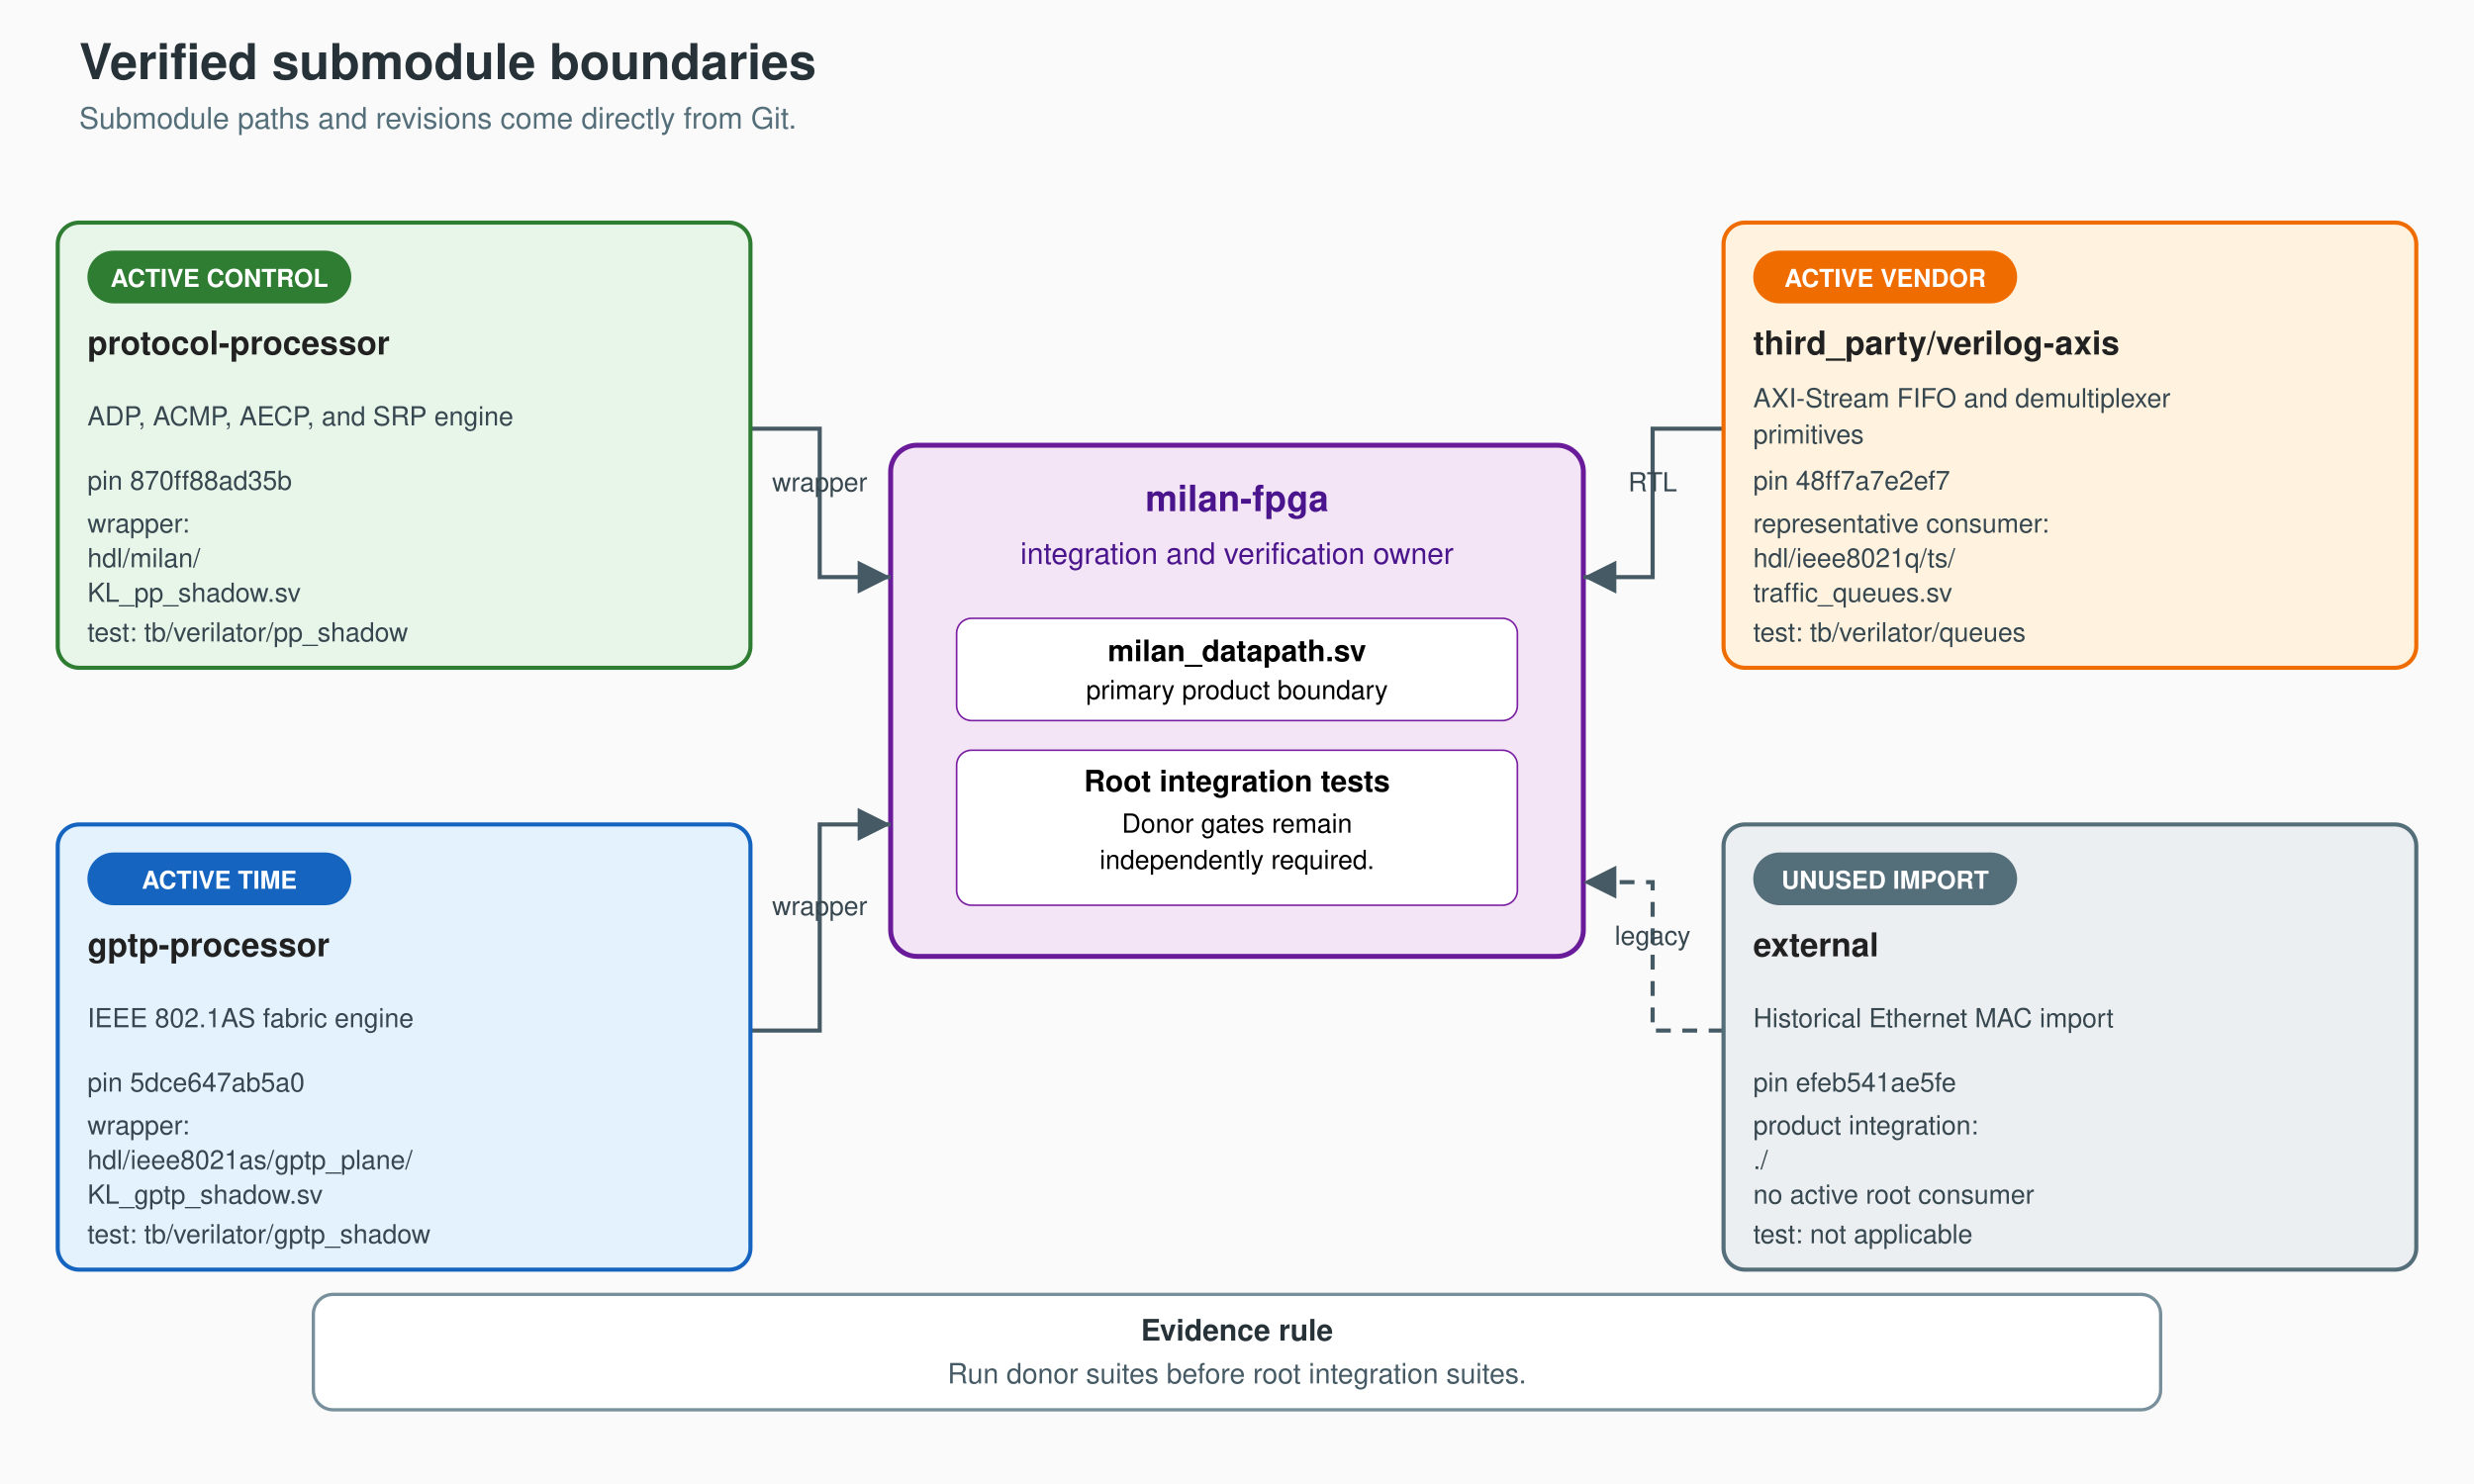
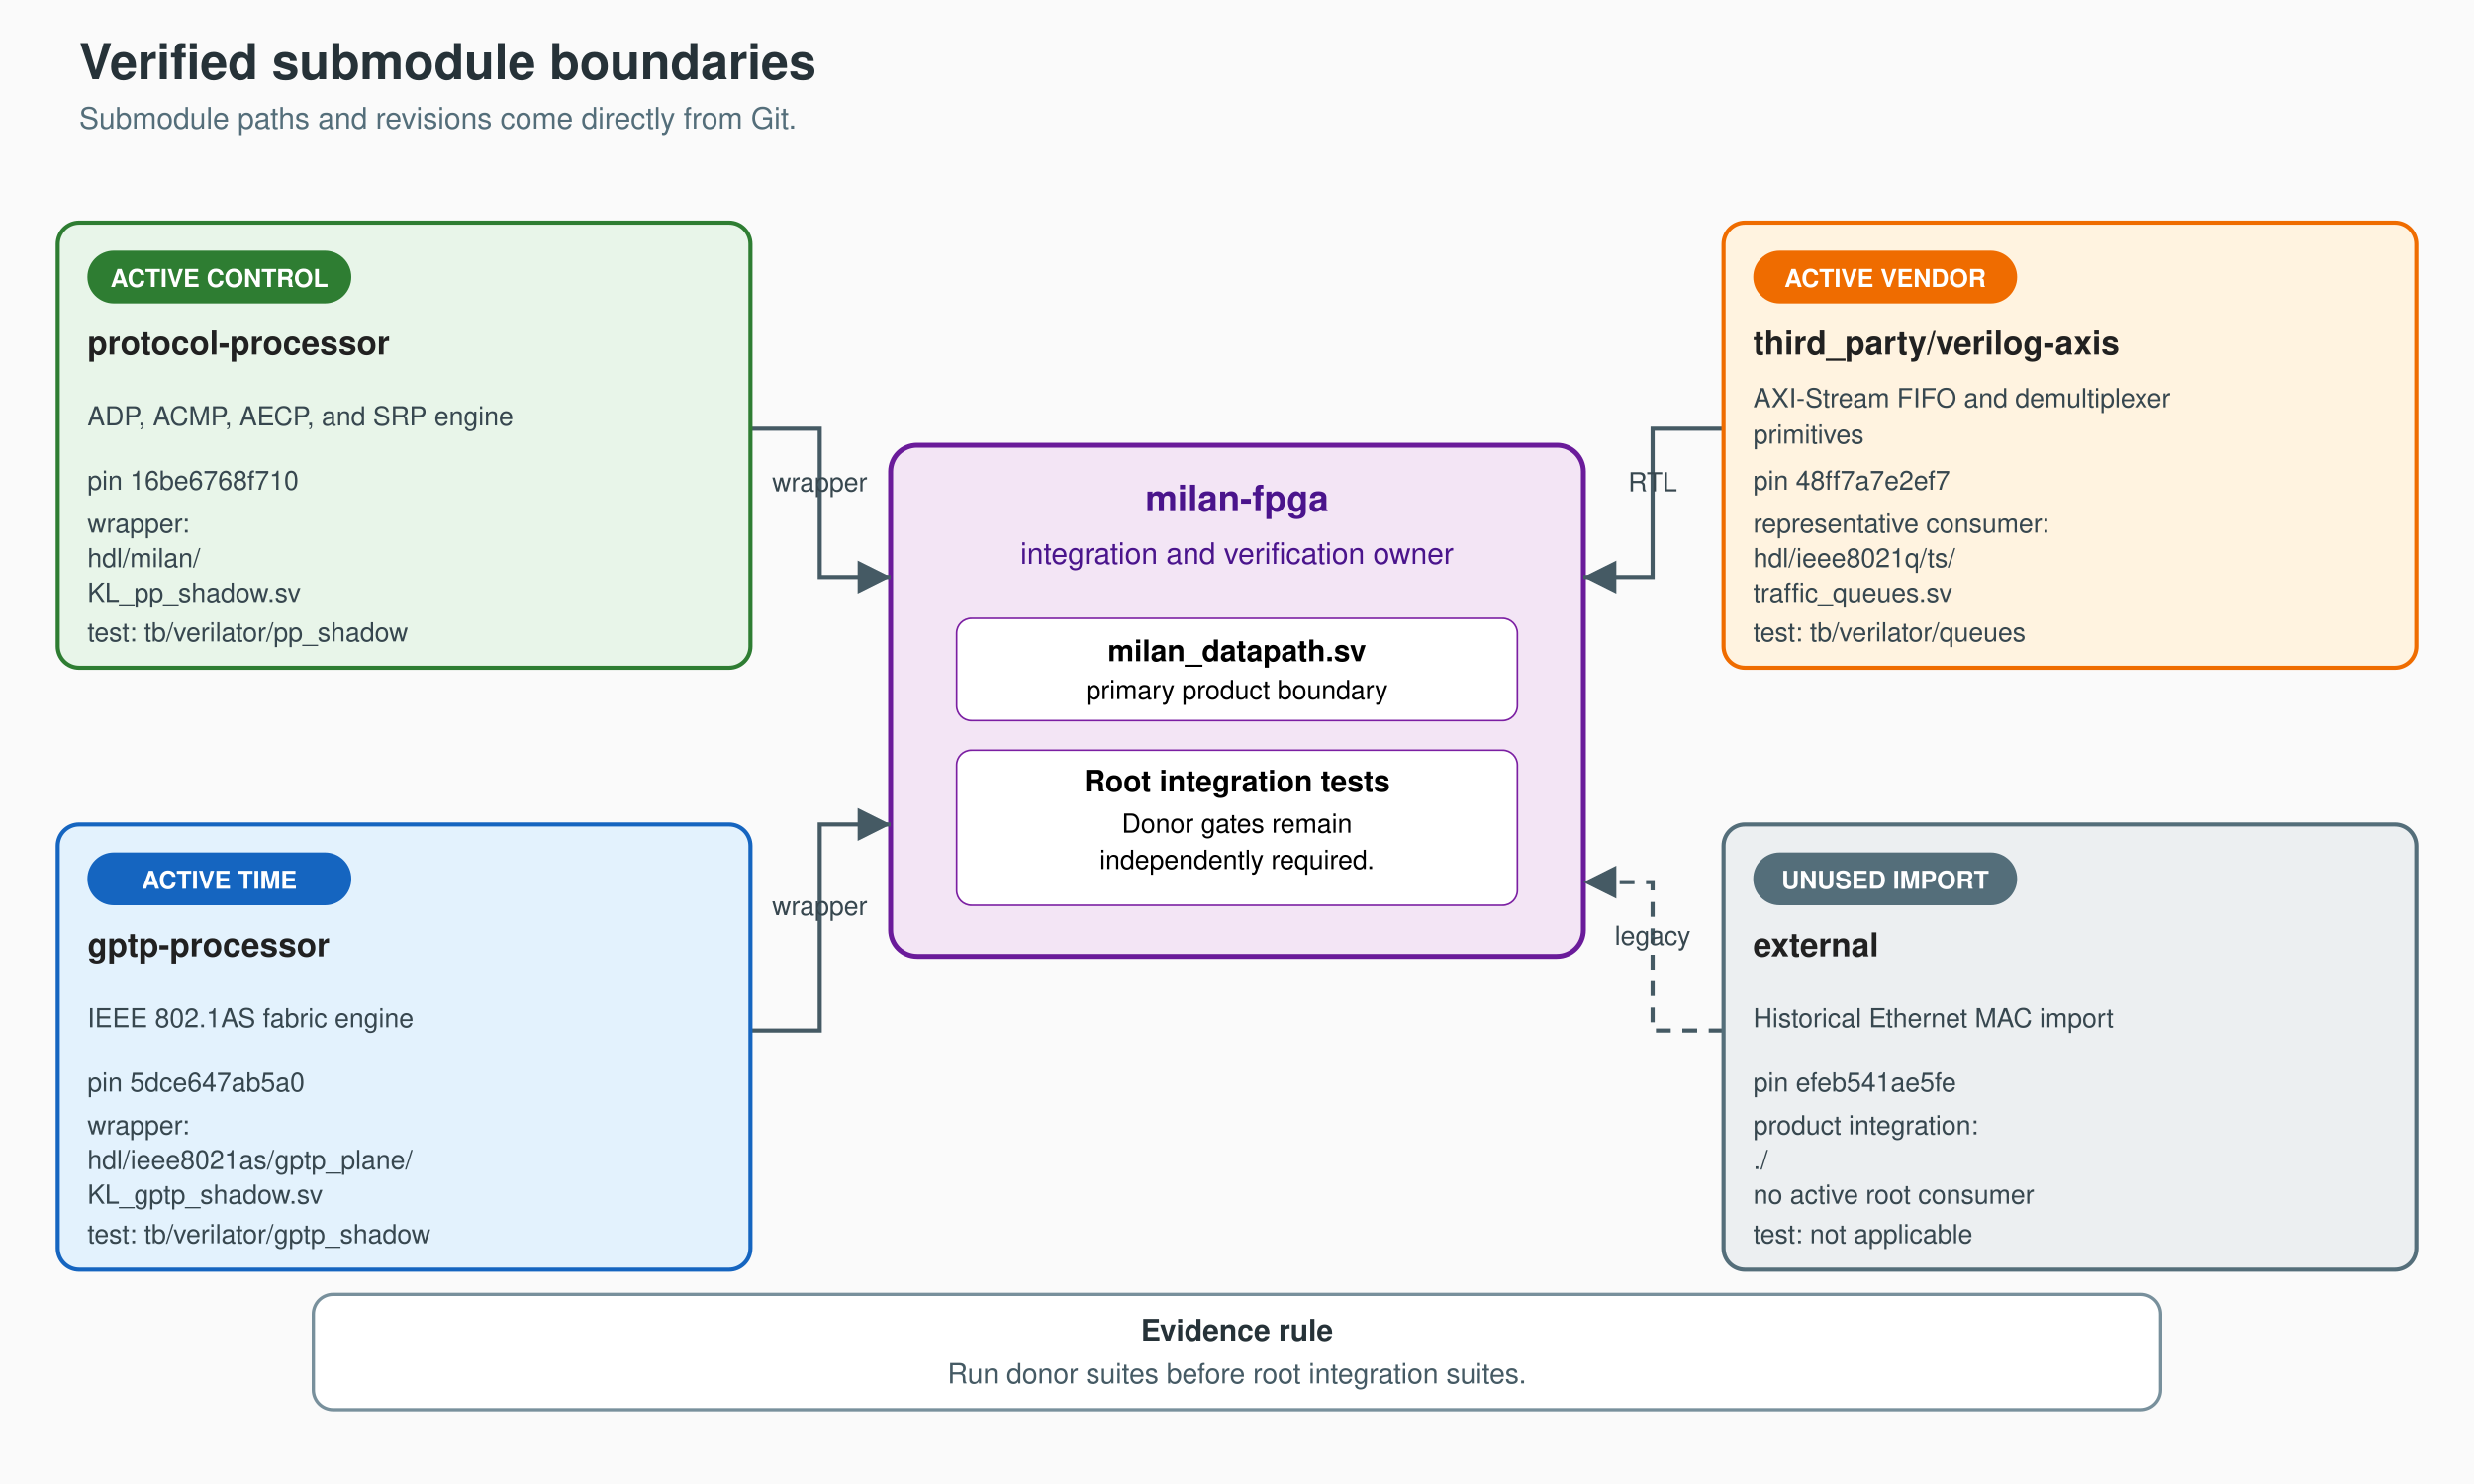
<svg xmlns="http://www.w3.org/2000/svg" width="1500" height="900" viewBox="0 0 1500 900" font-family="Helvetica,Arial,sans-serif">
  <rect width="1500" height="900" fill="#FAFAFA" />
  <defs>
    <marker id="arrow" markerWidth="12" markerHeight="12" refX="8" refY="4" orient="auto">
      <path d="M0,0 L8,4 L0,8 Z" fill="#455A64" />
    </marker>
  </defs>
  <text x="48" y="48" font-size="30" font-weight="bold" fill="#263238">Verified submodule boundaries</text>
  <text x="48" y="78" font-size="18" fill="#546E7A">Submodule paths and revisions come directly from Git.</text>
  <rect x="540" y="270" width="420" height="310" rx="16" fill="#F3E5F5" stroke="#6A1B9A" stroke-width="3" />
  <text x="750" y="310" text-anchor="middle" font-size="22" font-weight="bold" fill="#4A148C">milan-fpga</text>
  <text x="750" y="342" text-anchor="middle" font-size="18" fill="#4A148C">integration and verification owner</text>
  <rect x="580" y="375" width="340" height="62" rx="9" fill="#FFFFFF" stroke="#7B1FA2" />
  <text x="750" y="401" text-anchor="middle" font-size="18" font-weight="bold">milan_datapath.sv</text>
  <text x="750" y="424" text-anchor="middle" font-size="16">primary product boundary</text>
  <rect x="580" y="455" width="340" height="94" rx="9" fill="#FFFFFF" stroke="#7B1FA2" />
  <text x="750" y="480" text-anchor="middle" font-size="18" font-weight="bold">Root integration tests</text>
  <text x="750" y="505" text-anchor="middle" font-size="16">Donor gates remain</text>
  <text x="750" y="527" text-anchor="middle" font-size="16">independently required.</text>
  <path d="M455,260 L497,260 L497,350 L540,350" fill="none" stroke="#455A64" stroke-width="2.5" marker-end="url(#arrow)" />
  <text x="497" y="298" text-anchor="middle" font-size="16" fill="#37474F">wrapper</text>
  <path d="M455,625 L497,625 L497,500 L540,500" fill="none" stroke="#455A64" stroke-width="2.5" marker-end="url(#arrow)" />
  <text x="497" y="555" text-anchor="middle" font-size="16" fill="#37474F">wrapper</text>
  <path d="M1045,260 L1002,260 L1002,350 L960,350" fill="none" stroke="#455A64" stroke-width="2.5" marker-end="url(#arrow)" />
  <text x="1002" y="298" text-anchor="middle" font-size="16" fill="#37474F">RTL</text>
  <path d="M1045,625 L1002,625 L1002,535 L960,535" fill="none" stroke="#455A64" stroke-width="2.5" marker-end="url(#arrow)" stroke-dasharray="9,7" />
  <text x="1002" y="573" text-anchor="middle" font-size="16" fill="#37474F">legacy</text>
  <rect x="35" y="135" width="420" height="270" rx="13" fill="#E8F5E9" stroke="#2E7D32" stroke-width="2.5" />
  <rect x="53" y="152" width="160" height="32" rx="16" fill="#2E7D32" />
  <text x="133" y="174" text-anchor="middle" font-size="15" font-weight="bold" fill="#FFFFFF">ACTIVE CONTROL</text>
  <text x="53" y="215" font-size="20" font-weight="bold" fill="#212121">protocol-processor</text>
  <text x="53" y="258" font-size="16" fill="#37474F">ADP, ACMP, AECP, and SRP engine</text>
-   <text x="53" y="297" font-size="16" fill="#37474F">pin 870ff88ad35b</text>
+   <text x="53" y="297" font-size="16" fill="#37474F">pin 16be6768f710</text>
  <text x="53" y="323" font-size="16" fill="#37474F">wrapper:</text>
  <text x="53" y="344" font-size="16" fill="#37474F">hdl/milan/</text>
  <text x="53" y="365" font-size="16" fill="#37474F">KL_pp_shadow.sv</text>
  <text x="53" y="389" font-size="16" fill="#37474F">test: tb/verilator/pp_shadow</text>
  <rect x="35" y="500" width="420" height="270" rx="13" fill="#E3F2FD" stroke="#1565C0" stroke-width="2.5" />
  <rect x="53" y="517" width="160" height="32" rx="16" fill="#1565C0" />
  <text x="133" y="539" text-anchor="middle" font-size="15" font-weight="bold" fill="#FFFFFF">ACTIVE TIME</text>
  <text x="53" y="580" font-size="20" font-weight="bold" fill="#212121">gptp-processor</text>
  <text x="53" y="623" font-size="16" fill="#37474F">IEEE 802.1AS fabric engine</text>
  <text x="53" y="662" font-size="16" fill="#37474F">pin 5dce647ab5a0</text>
  <text x="53" y="688" font-size="16" fill="#37474F">wrapper:</text>
  <text x="53" y="709" font-size="16" fill="#37474F">hdl/ieee8021as/gptp_plane/</text>
  <text x="53" y="730" font-size="16" fill="#37474F">KL_gptp_shadow.sv</text>
  <text x="53" y="754" font-size="16" fill="#37474F">test: tb/verilator/gptp_shadow</text>
  <rect x="1045" y="135" width="420" height="270" rx="13" fill="#FFF3E0" stroke="#EF6C00" stroke-width="2.5" />
  <rect x="1063" y="152" width="160" height="32" rx="16" fill="#EF6C00" />
  <text x="1143" y="174" text-anchor="middle" font-size="15" font-weight="bold" fill="#FFFFFF">ACTIVE VENDOR</text>
  <text x="1063" y="215" font-size="20" font-weight="bold" fill="#212121">third_party/verilog-axis</text>
  <text x="1063" y="247" font-size="16" fill="#37474F">AXI-Stream FIFO and demultiplexer</text>
  <text x="1063" y="269" font-size="16" fill="#37474F">primitives</text>
  <text x="1063" y="297" font-size="16" fill="#37474F">pin 48ff7a7e2ef7</text>
  <text x="1063" y="323" font-size="16" fill="#37474F">representative consumer:</text>
  <text x="1063" y="344" font-size="16" fill="#37474F">hdl/ieee8021q/ts/</text>
  <text x="1063" y="365" font-size="16" fill="#37474F">traffic_queues.sv</text>
  <text x="1063" y="389" font-size="16" fill="#37474F">test: tb/verilator/queues</text>
  <rect x="1045" y="500" width="420" height="270" rx="13" fill="#ECEFF1" stroke="#546E7A" stroke-width="2.5" />
  <rect x="1063" y="517" width="160" height="32" rx="16" fill="#546E7A" />
  <text x="1143" y="539" text-anchor="middle" font-size="15" font-weight="bold" fill="#FFFFFF">UNUSED IMPORT</text>
  <text x="1063" y="580" font-size="20" font-weight="bold" fill="#212121">external</text>
  <text x="1063" y="623" font-size="16" fill="#37474F">Historical Ethernet MAC import</text>
  <text x="1063" y="662" font-size="16" fill="#37474F">pin efeb541ae5fe</text>
  <text x="1063" y="688" font-size="16" fill="#37474F">product integration:</text>
  <text x="1063" y="709" font-size="16" fill="#37474F">./</text>
  <text x="1063" y="730" font-size="16" fill="#37474F">no active root consumer</text>
  <text x="1063" y="754" font-size="16" fill="#37474F">test: not applicable</text>
  <rect x="190" y="785" width="1120" height="70" rx="12" fill="#FFFFFF" stroke="#78909C" stroke-width="2" />
  <text x="750" y="813" text-anchor="middle" font-size="18" font-weight="bold" fill="#263238">Evidence rule</text>
  <text x="750" y="839" text-anchor="middle" font-size="17" fill="#455A64">Run donor suites before root integration suites.</text>
</svg>
